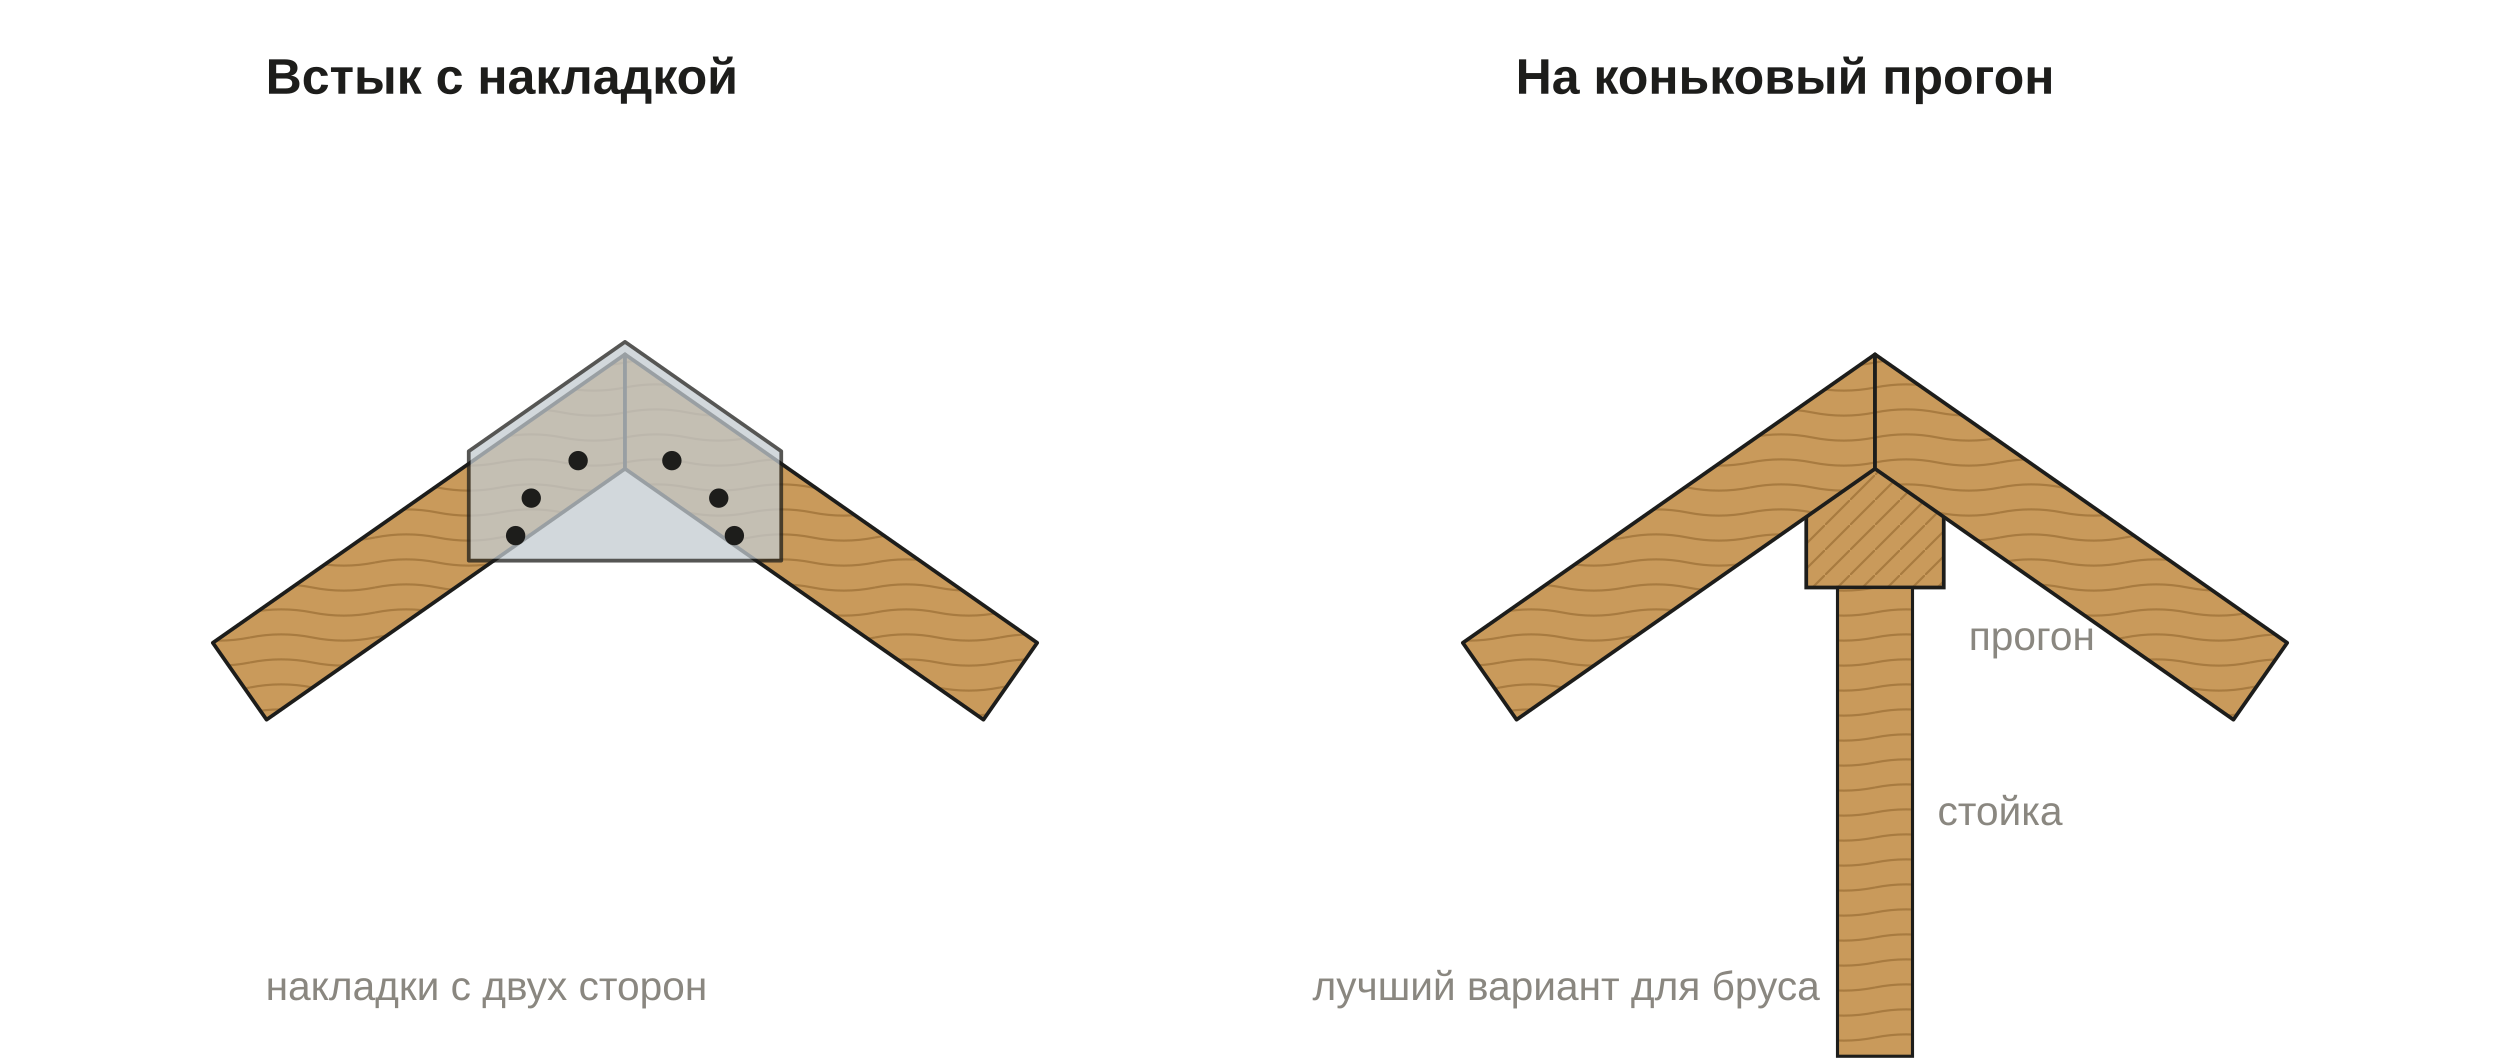
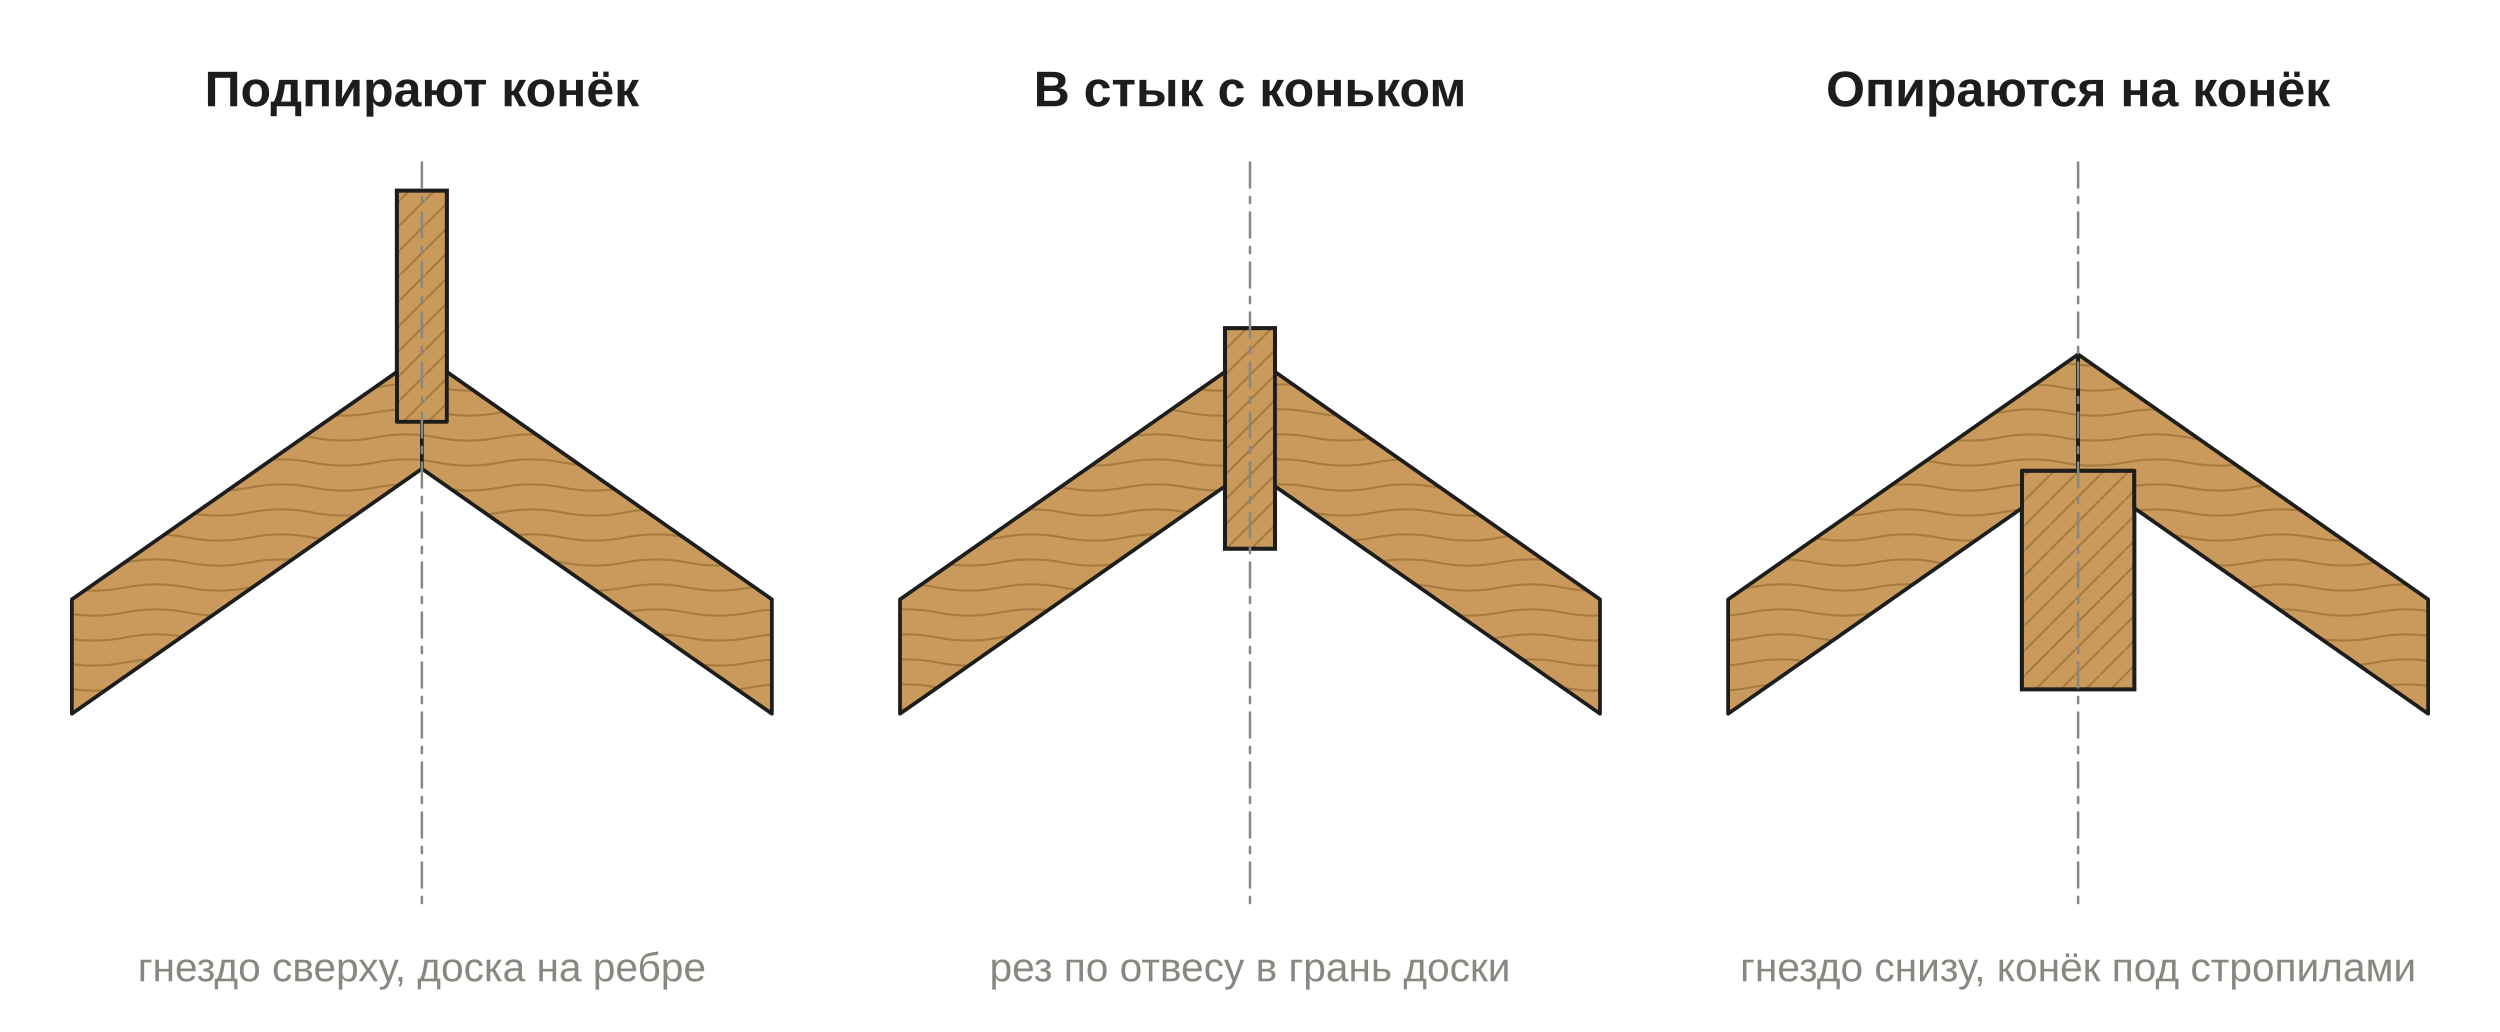
- <svg xmlns="http://www.w3.org/2000/svg" viewBox="0 0 800 340" width="800" height="340">
+ <svg xmlns="http://www.w3.org/2000/svg" viewBox="0 0 800 330" width="800" height="330">
  <defs>
    <pattern id="concrete" width="14" height="14" patternUnits="userSpaceOnUse">
      <rect width="14" height="14" fill="#e6e2da" />
      <circle cx="3" cy="4" r="1" fill="#9a958b" />
      <circle cx="10" cy="9" r="1.3" fill="#9a958b" />
      <path d="M7 2 l2 2 -2.5 .5z" fill="#9a958b" />
    </pattern>
    <pattern id="block" width="10" height="10" patternUnits="userSpaceOnUse" patternTransform="rotate(45)">
      <rect width="10" height="10" fill="#f1eee8" />
      <line x1="0" y1="0" x2="0" y2="10" stroke="#b9b3a7" stroke-width="1" />
    </pattern>
    <pattern id="wood" width="40" height="8" patternUnits="userSpaceOnUse">
      <rect width="40" height="8" fill="#c99a5b" />
      <path d="M0 4 q10 -2 20 0 t20 0" fill="none" stroke="#a87b40" stroke-width=".7" />
    </pattern>
    <pattern id="woodx" width="8" height="8" patternUnits="userSpaceOnUse">
      <rect width="8" height="8" fill="#c99a5b" />
      <path d="M0 8 L8 0" stroke="#a87b40" stroke-width=".7" />
    </pattern>
    <pattern id="hydro" width="6" height="6" patternUnits="userSpaceOnUse">
      <rect width="6" height="6" fill="#2f2f2f" />
    </pattern>
  </defs>
-   <text x="85.0" y="30.0" font-family="'PT Sans', 'Segoe UI', Arial, sans-serif" font-size="16" font-weight="700" fill="#1d1d1b" text-anchor="start">Встык с накладкой</text>
-   <polygon points="85.3,230.3 200.0,150.0 200.0,113.4 68.1,205.7" fill="url(#wood)" stroke="#1d1d1b" stroke-width="1.2" stroke-linejoin="round" />
-   <polygon points="314.7,230.3 200.0,150.0 200.0,113.4 331.9,205.7" fill="url(#wood)" stroke="#1d1d1b" stroke-width="1.2" stroke-linejoin="round" />
-   <g opacity="0.75">
-     <polygon points="150.0,144.4 200.0,109.4 250.0,144.4 250.0,179.4 150.0,179.4" fill="#c3cbd0" stroke="#1d1d1b" stroke-width="1.2" stroke-linejoin="round" />
-   </g>
-   <circle cx="170.0" cy="159.4" r="2.5" fill="#1d1d1b" stroke="#1d1d1b" stroke-width="1.2" />
-   <circle cx="185.0" cy="147.4" r="2.5" fill="#1d1d1b" stroke="#1d1d1b" stroke-width="1.2" />
-   <circle cx="215.0" cy="147.4" r="2.5" fill="#1d1d1b" stroke="#1d1d1b" stroke-width="1.2" />
-   <circle cx="230.0" cy="159.4" r="2.5" fill="#1d1d1b" stroke="#1d1d1b" stroke-width="1.2" />
-   <circle cx="165.0" cy="171.4" r="2.5" fill="#1d1d1b" stroke="#1d1d1b" stroke-width="1.2" />
-   <circle cx="235.0" cy="171.4" r="2.5" fill="#1d1d1b" stroke="#1d1d1b" stroke-width="1.2" />
-   <text x="85.0" y="320.0" font-family="'PT Sans', 'Segoe UI', Arial, sans-serif" font-size="13" font-weight="400" fill="#8a8780" text-anchor="start">накладки с двух сторон</text>
-   <text x="485.0" y="30.0" font-family="'PT Sans', 'Segoe UI', Arial, sans-serif" font-size="16" font-weight="700" fill="#1d1d1b" text-anchor="start">На коньковый прогон</text>
-   <rect x="578.0" y="144.0" width="44.0" height="44.0" rx="0" fill="url(#woodx)" stroke="#1d1d1b" stroke-width="1.2" />
-   <rect x="588.0" y="188.0" width="24.0" height="150.0" rx="0" fill="url(#wood)" stroke="#1d1d1b" stroke-width="1" />
-   <text x="620.0" y="264.0" font-family="'PT Sans', 'Segoe UI', Arial, sans-serif" font-size="13" font-weight="400" fill="#8a8780" text-anchor="start">стойка</text>
-   <polygon points="485.3,230.3 600.0,150.0 600.0,113.4 468.1,205.7" fill="url(#wood)" stroke="#1d1d1b" stroke-width="1.2" stroke-linejoin="round" />
-   <polygon points="714.7,230.3 600.0,150.0 600.0,113.4 731.9,205.7" fill="url(#wood)" stroke="#1d1d1b" stroke-width="1.2" stroke-linejoin="round" />
-   <text x="420.0" y="320.0" font-family="'PT Sans', 'Segoe UI', Arial, sans-serif" font-size="13" font-weight="400" fill="#8a8780" text-anchor="start">лучший вариант для бруса</text>
-   <text x="630.0" y="208.0" font-family="'PT Sans', 'Segoe UI', Arial, sans-serif" font-size="13" font-weight="400" fill="#8a8780" text-anchor="start">прогон</text>
+   <text x="135.0" y="34.0" font-family="'PT Sans', 'Segoe UI', Arial, sans-serif" font-size="16" font-weight="700" fill="#1d1d1b" text-anchor="middle">Подпирают конёк</text>
+   <rect x="127.0" y="61.0" width="16.0" height="74.0" rx="0" fill="url(#woodx)" stroke="#1d1d1b" stroke-width="1.3" />
+   <polygon points="23.0,228.4 135.0,150.0 135.0,135.0 127.0,135.0 127.0,119.0 23.0,191.8" fill="url(#wood)" stroke="#1d1d1b" stroke-width="1.2" stroke-linejoin="round" />
+   <polygon points="247.0,228.4 135.0,150.0 135.0,135.0 143.0,135.0 143.0,119.0 247.0,191.8" fill="url(#wood)" stroke="#1d1d1b" stroke-width="1.2" stroke-linejoin="round" />
+   <line x1="135.0" y1="52.0" x2="135.0" y2="290.0" stroke="#8a8780" stroke-width="0.8" stroke-linecap="round" stroke-dasharray="8 3 2 3" />
+   <text x="135.0" y="314.0" font-family="'PT Sans', 'Segoe UI', Arial, sans-serif" font-size="13" font-weight="400" fill="#8a8780" text-anchor="middle">гнездо сверху, доска на ребре</text>
+   <text x="400.0" y="34.0" font-family="'PT Sans', 'Segoe UI', Arial, sans-serif" font-size="16" font-weight="700" fill="#1d1d1b" text-anchor="middle">В стык с коньком</text>
+   <rect x="392.0" y="105.0" width="16.0" height="70.6" rx="0" fill="url(#woodx)" stroke="#1d1d1b" stroke-width="1.3" />
+   <polygon points="288.0,228.4 392.0,155.6 392.0,119.0 288.0,191.8" fill="url(#wood)" stroke="#1d1d1b" stroke-width="1.2" stroke-linejoin="round" />
+   <polygon points="512.0,228.4 408.0,155.6 408.0,119.0 512.0,191.8" fill="url(#wood)" stroke="#1d1d1b" stroke-width="1.2" stroke-linejoin="round" />
+   <line x1="400.0" y1="52.0" x2="400.0" y2="290.0" stroke="#8a8780" stroke-width="0.8" stroke-linecap="round" stroke-dasharray="8 3 2 3" />
+   <text x="400.0" y="314.0" font-family="'PT Sans', 'Segoe UI', Arial, sans-serif" font-size="13" font-weight="400" fill="#8a8780" text-anchor="middle">рез по отвесу в грань доски</text>
+   <text x="665.0" y="34.0" font-family="'PT Sans', 'Segoe UI', Arial, sans-serif" font-size="16" font-weight="700" fill="#1d1d1b" text-anchor="middle">Опираются на конёк</text>
+   <rect x="647.0" y="150.6" width="36.0" height="70.0" rx="0" fill="url(#woodx)" stroke="#1d1d1b" stroke-width="1.3" />
+   <polygon points="553.0,228.4 647.0,162.6 647.0,150.6 665.0,150.6 665.0,113.4 553.0,191.8" fill="url(#wood)" stroke="#1d1d1b" stroke-width="1.2" stroke-linejoin="round" />
+   <polygon points="777.0,228.4 683.0,162.6 683.0,150.6 665.0,150.6 665.0,113.4 777.0,191.8" fill="url(#wood)" stroke="#1d1d1b" stroke-width="1.2" stroke-linejoin="round" />
+   <line x1="665.0" y1="52.0" x2="665.0" y2="290.0" stroke="#8a8780" stroke-width="0.8" stroke-linecap="round" stroke-dasharray="8 3 2 3" />
+   <text x="665.0" y="314.0" font-family="'PT Sans', 'Segoe UI', Arial, sans-serif" font-size="13" font-weight="400" fill="#8a8780" text-anchor="middle">гнездо снизу, конёк под стропилами</text>
</svg>
